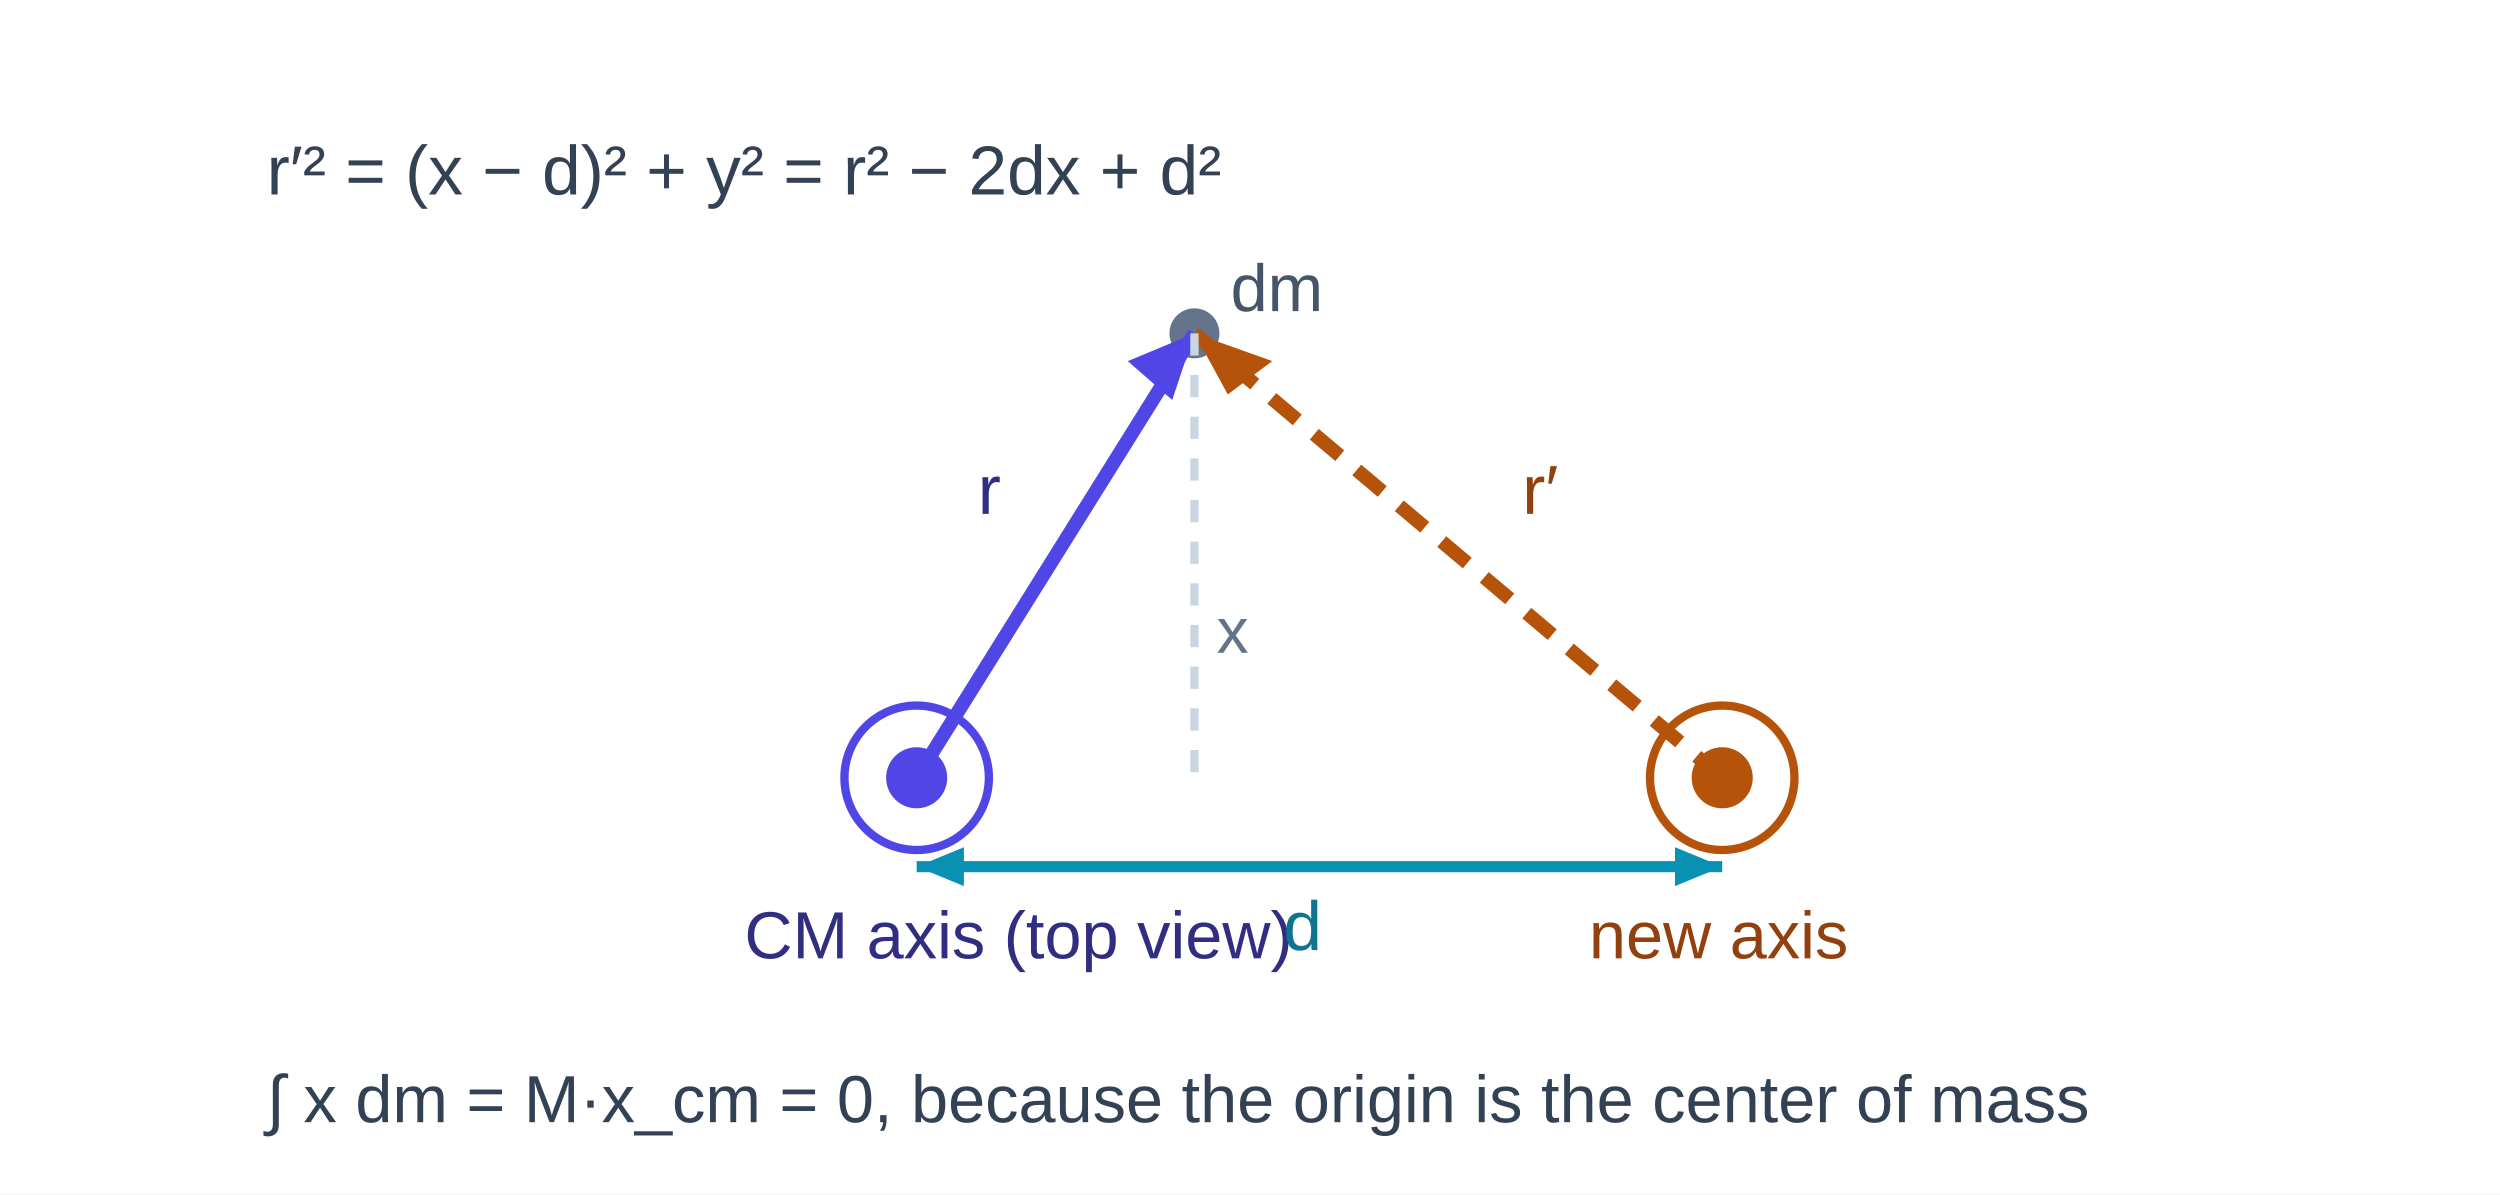
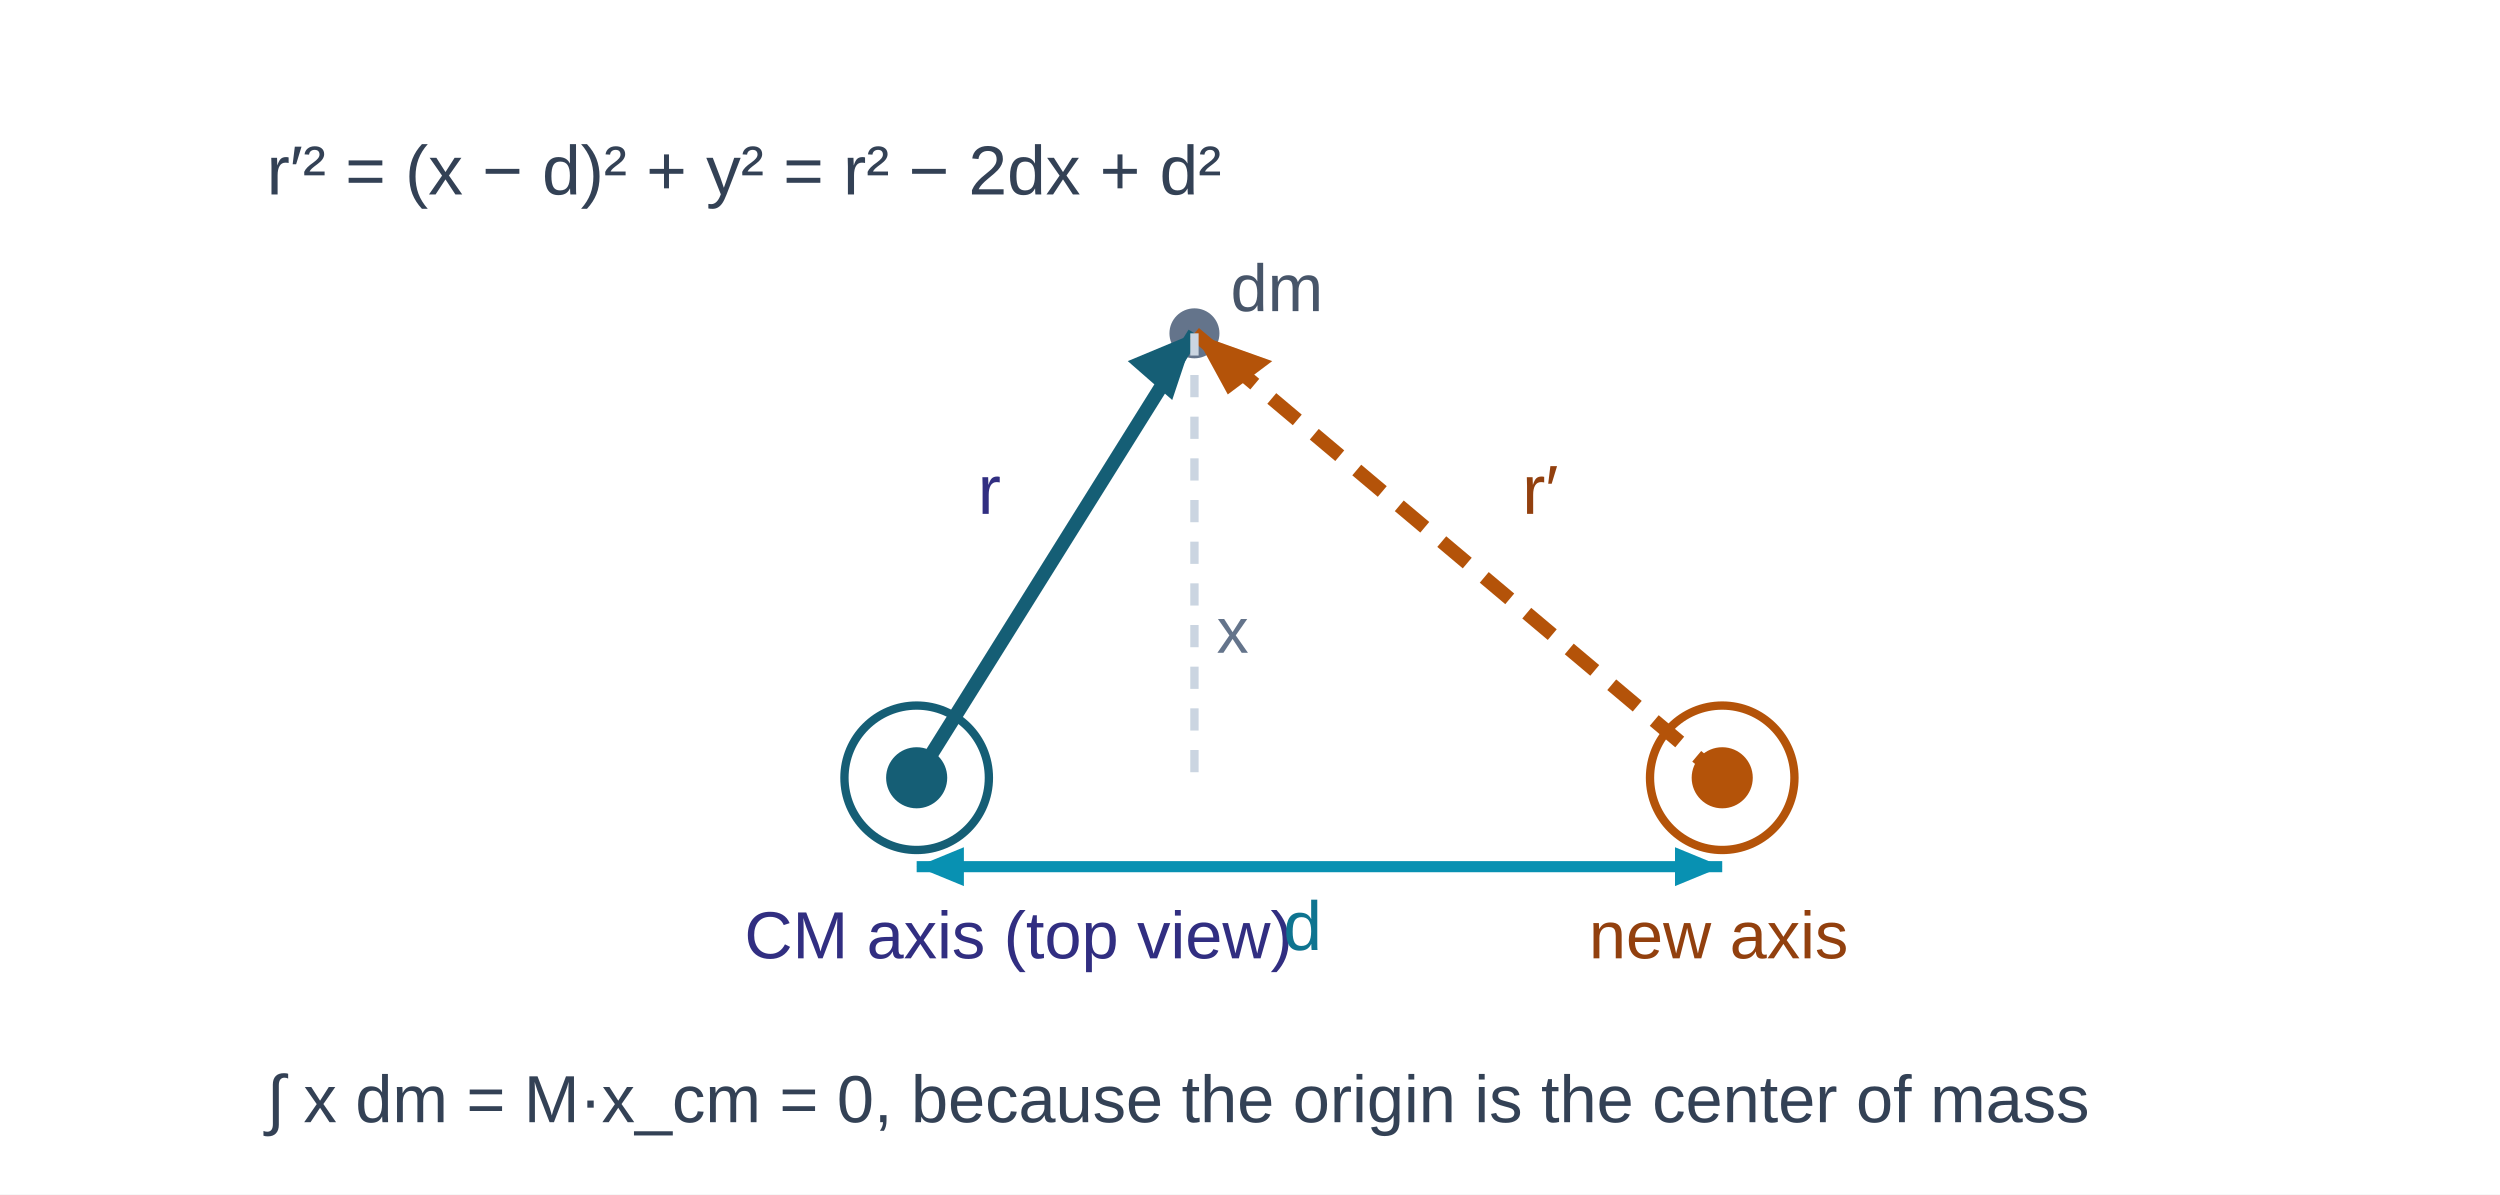
<svg xmlns="http://www.w3.org/2000/svg" viewBox="0 0 900 430" role="img" aria-labelledby="title desc">
  <rect width="900" height="430" fill="#ffffff" />
-   <circle cx="330" cy="280" r="11" fill="#4f46e5" />
-   <circle cx="330" cy="280" r="26" fill="none" stroke="#4f46e5" stroke-width="3" />
+   <circle cx="330" cy="280" r="11" fill="#155E75" />
+   <circle cx="330" cy="280" r="26" fill="none" stroke="#155E75" stroke-width="3" />
  <text x="268" y="345" font-family="Arial, sans-serif" font-size="24" fill="#312e81">CM axis (top view)</text>
  <circle cx="620" cy="280" r="11" fill="#b45309" />
  <circle cx="620" cy="280" r="26" fill="none" stroke="#b45309" stroke-width="3" />
  <text x="572" y="345" font-family="Arial, sans-serif" font-size="24" fill="#92400e">new axis</text>
  <line x1="330" y1="312" x2="620" y2="312" stroke="#0891b2" stroke-width="4" />
  <path d="M330 312 l17 -7 v14 Z" fill="#0891b2" />
  <path d="M620 312 l-17 -7 v14 Z" fill="#0891b2" />
  <text x="462" y="342" font-family="Arial, sans-serif" font-size="25" fill="#0e7490">d</text>
  <circle cx="430" cy="120" r="9" fill="#64748b" />
  <text x="443" y="112" font-family="Arial, sans-serif" font-size="24" fill="#475569">dm</text>
-   <line x1="330" y1="280" x2="430" y2="120" stroke="#4f46e5" stroke-width="5" />
-   <path d="M430 120 l-24 10 l16 14 Z" fill="#4f46e5" />
+   <line x1="330" y1="280" x2="430" y2="120" stroke="#155E75" stroke-width="5" />
+   <path d="M430 120 l-24 10 l16 14 Z" fill="#155E75" />
  <text x="352" y="185" font-family="Arial, sans-serif" font-size="25" fill="#312e81">r</text>
  <line x1="620" y1="280" x2="430" y2="120" stroke="#b45309" stroke-width="5" stroke-dasharray="12 8" />
  <path d="M430 120 l12 22 l16 -12 Z" fill="#b45309" />
  <text x="548" y="185" font-family="Arial, sans-serif" font-size="25" fill="#92400e">r′</text>
  <line x1="430" y1="120" x2="430" y2="280" stroke="#cbd5e1" stroke-width="3" stroke-dasharray="8 7" />
  <text x="438" y="235" font-family="Arial, sans-serif" font-size="23" fill="#64748b">x</text>
  <text x="96" y="70" font-family="Arial, sans-serif" font-size="25" fill="#334155">r′² = (x − d)² + y² = r² − 2dx + d²</text>
  <text x="96" y="404" font-family="Arial, sans-serif" font-size="24" fill="#334155">∫ x dm = M·x_cm = 0, because the origin is the center of mass</text>
</svg>
